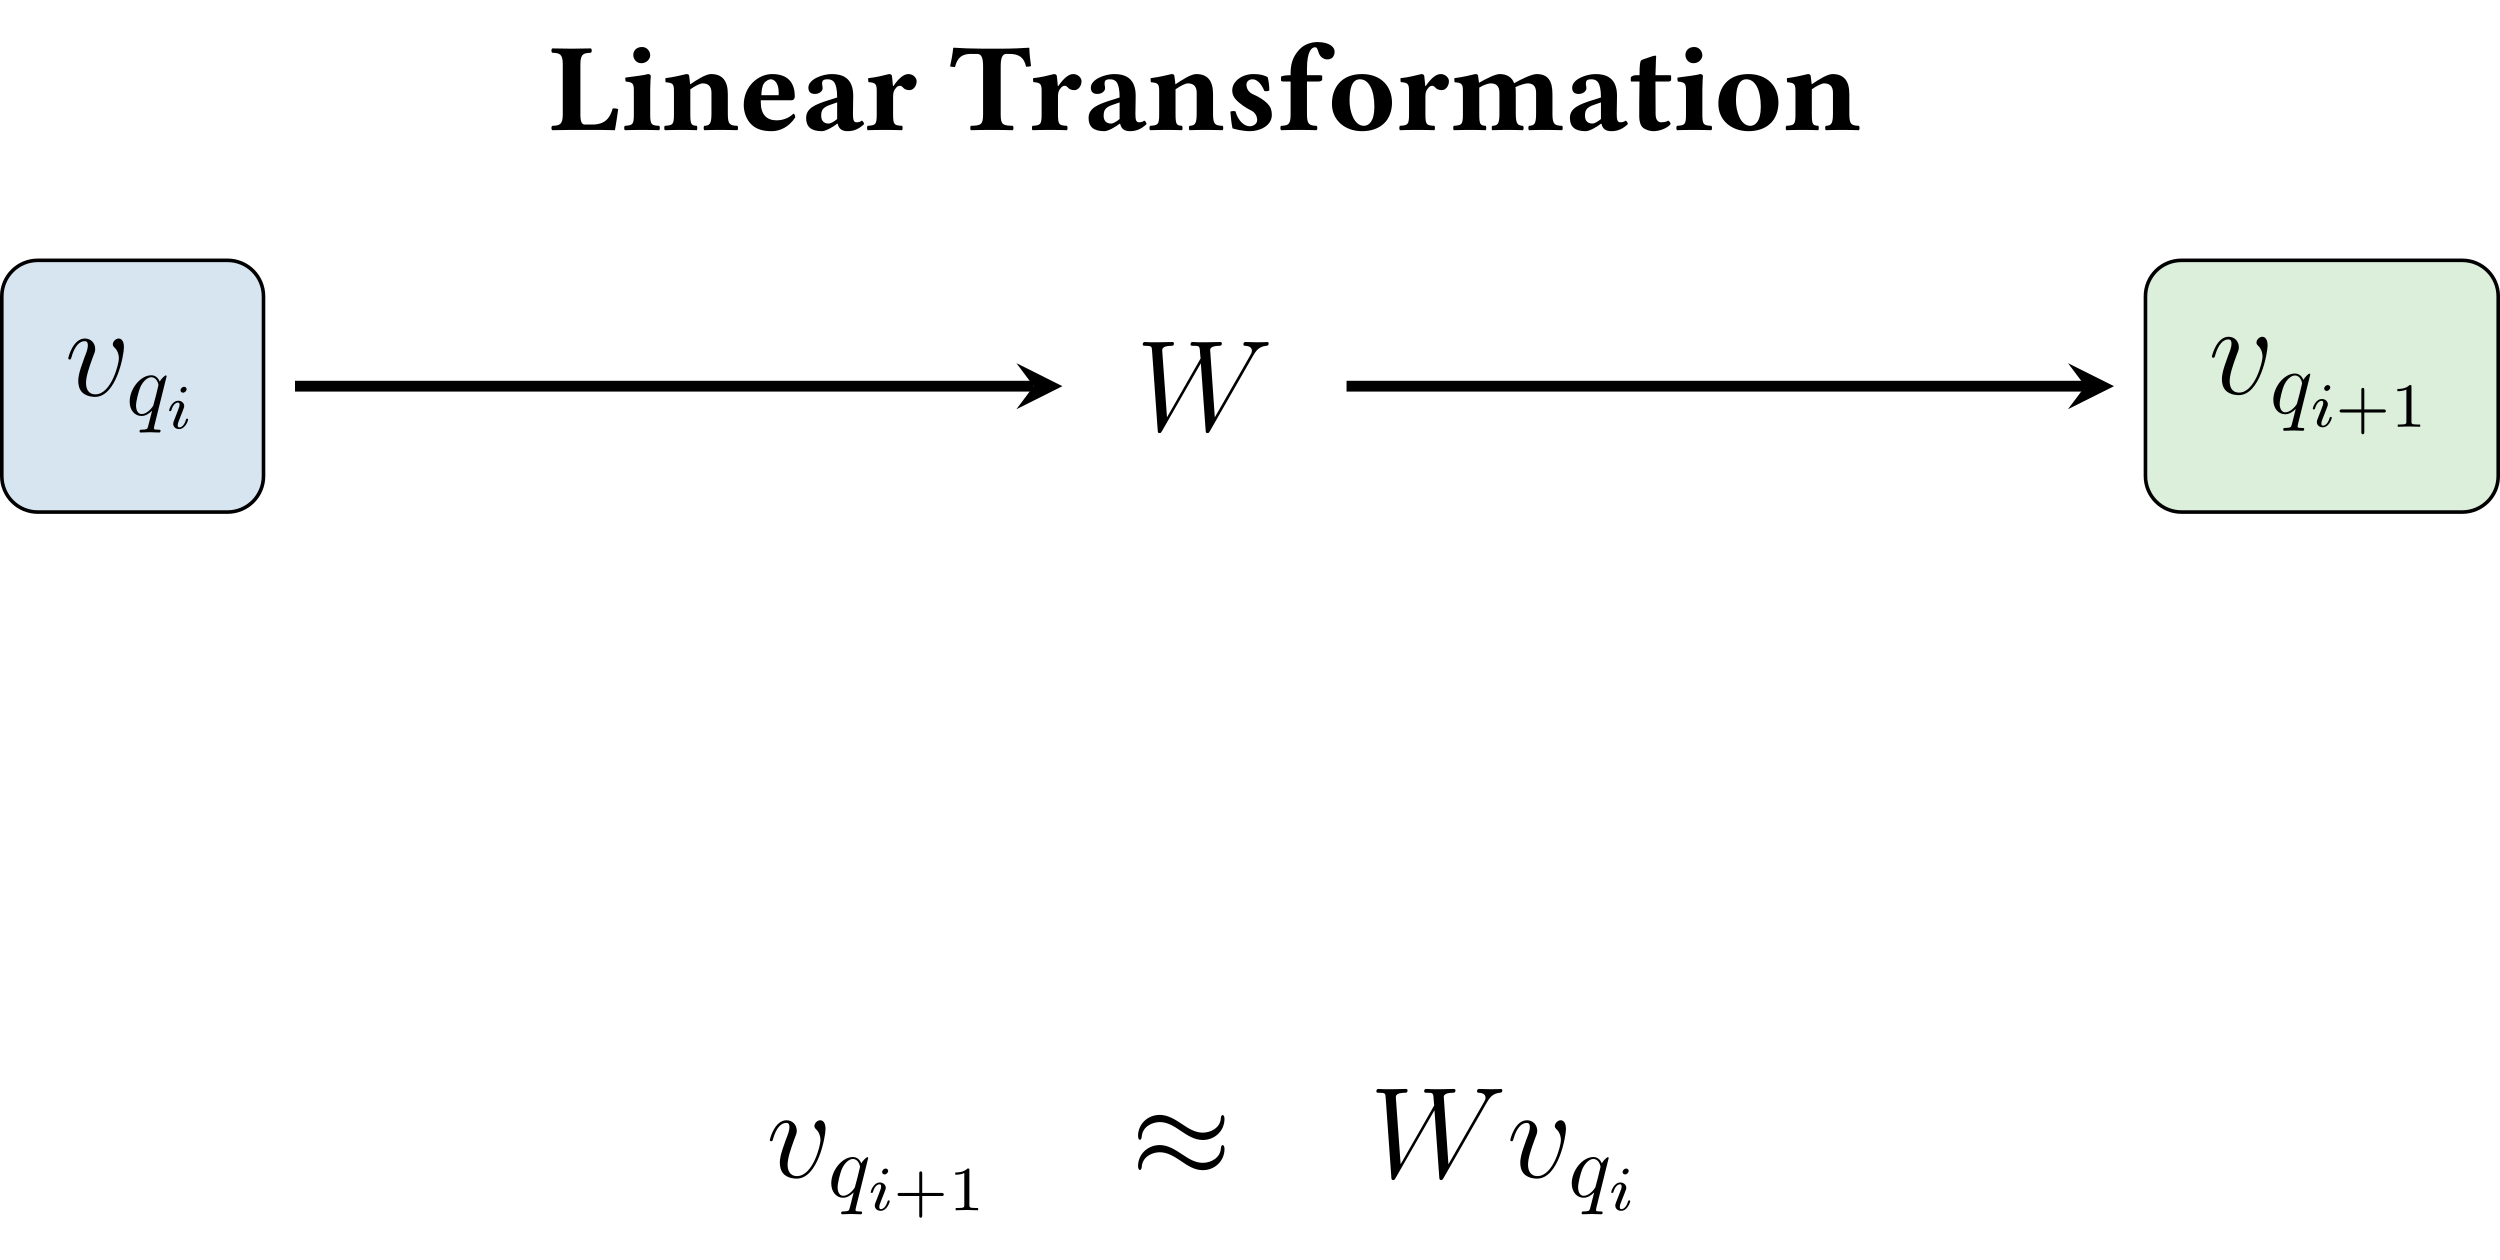
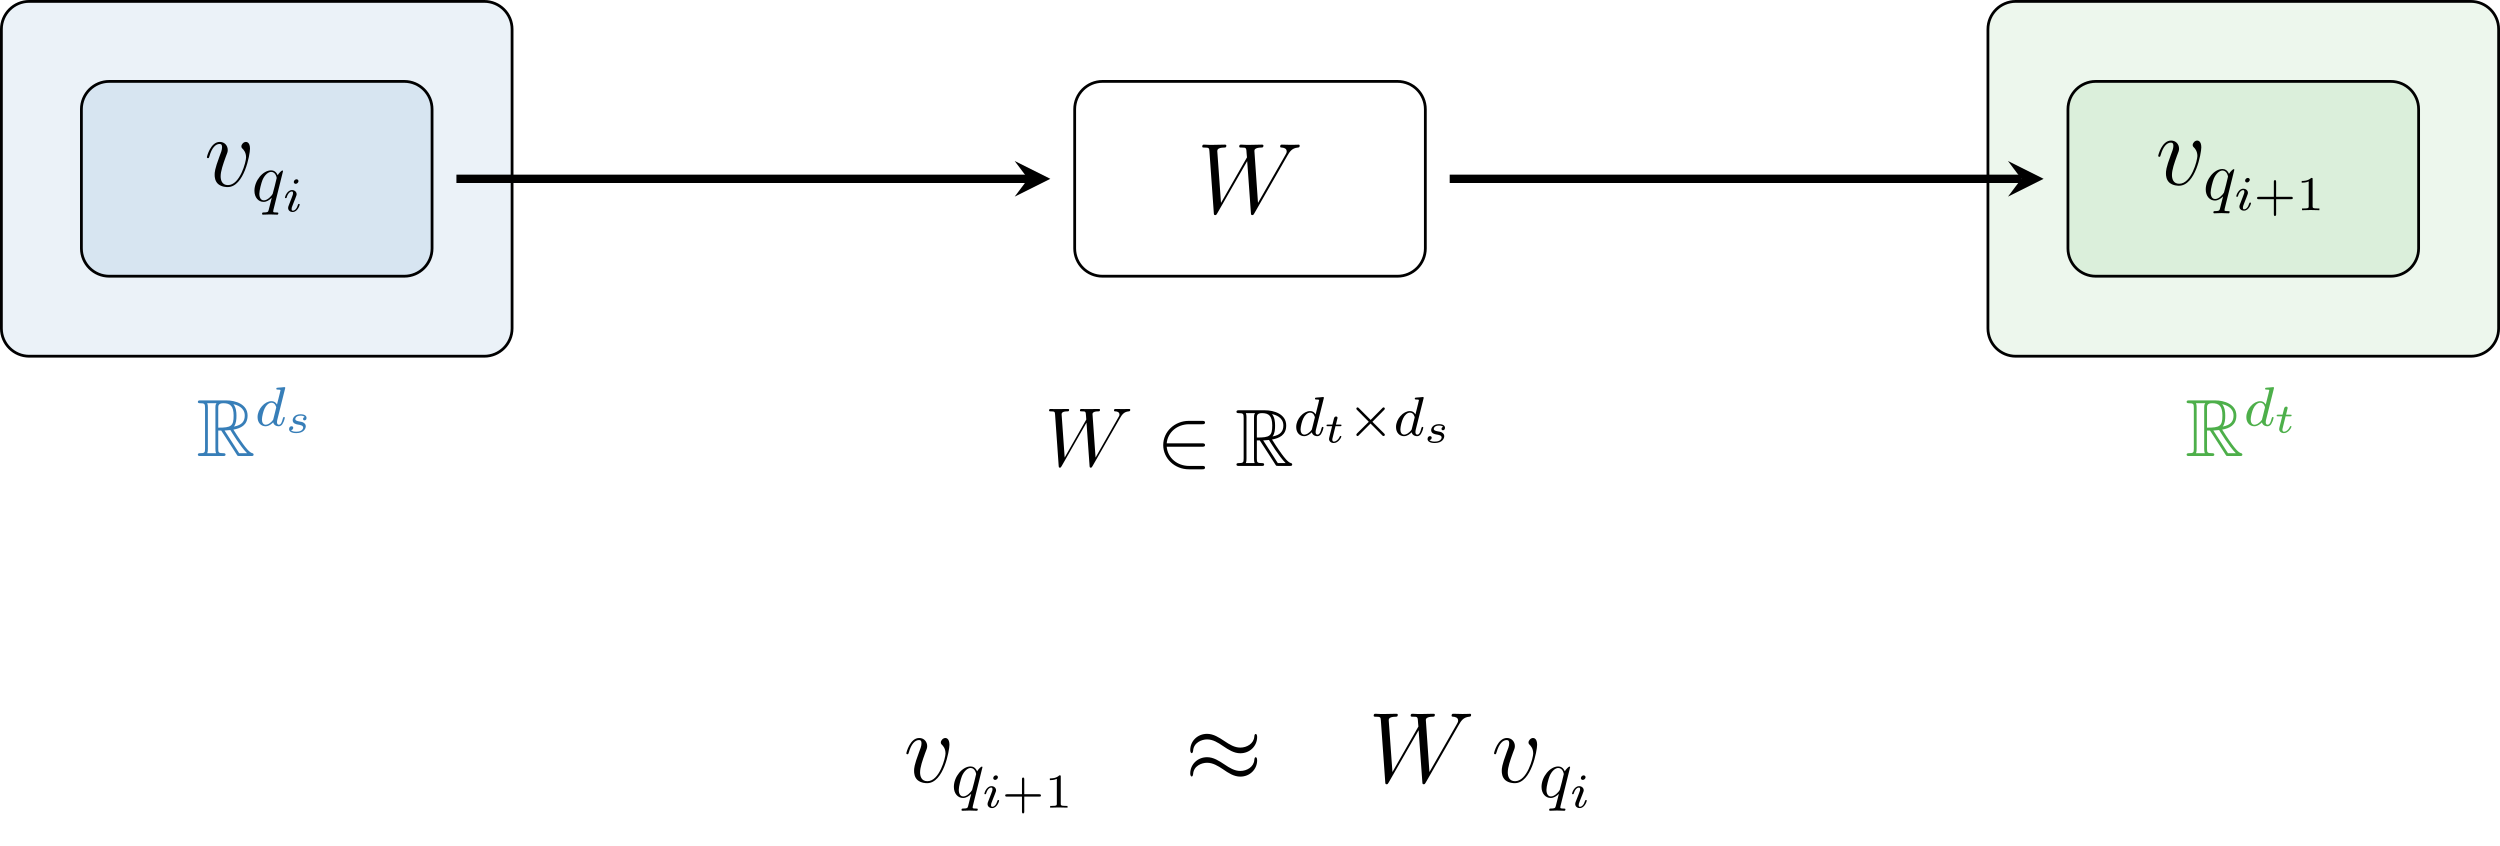
- <svg xmlns="http://www.w3.org/2000/svg" xmlns:xlink="http://www.w3.org/1999/xlink" width="277.025pt" height="139.588pt" viewBox="0 0 277.025 139.588">
+ <svg xmlns="http://www.w3.org/2000/svg" xmlns:xlink="http://www.w3.org/1999/xlink" width="357.974pt" height="121.126pt" viewBox="0 0 357.974 121.126">
  <defs>
    <g>
      <g id="glyph-0-0">
        <path d="M 6.562 -5.359 C 6.562 -6.266 6.094 -6.328 5.984 -6.328 C 5.641 -6.328 5.328 -5.984 5.328 -5.688 C 5.328 -5.516 5.422 -5.422 5.484 -5.359 C 5.625 -5.234 6 -4.844 6 -4.109 C 6 -3.5 5.141 -0.141 3.406 -0.141 C 2.531 -0.141 2.359 -0.875 2.359 -1.406 C 2.359 -2.125 2.703 -3.125 3.078 -4.156 C 3.312 -4.75 3.375 -4.891 3.375 -5.172 C 3.375 -5.781 2.938 -6.328 2.234 -6.328 C 0.922 -6.328 0.391 -4.25 0.391 -4.125 C 0.391 -4.078 0.438 -4 0.547 -4 C 0.672 -4 0.688 -4.062 0.75 -4.266 C 1.094 -5.5 1.656 -6.031 2.188 -6.031 C 2.328 -6.031 2.562 -6.031 2.562 -5.562 C 2.562 -5.188 2.406 -4.781 2.188 -4.234 C 1.5 -2.391 1.5 -1.953 1.5 -1.609 C 1.5 -1.297 1.547 -0.703 2 -0.297 C 2.516 0.141 3.234 0.141 3.359 0.141 C 5.734 0.141 6.562 -4.547 6.562 -5.359 Z M 6.562 -5.359 " />
      </g>
      <g id="glyph-0-1">
        <path d="M 12.953 -8.203 C 13.281 -8.766 13.594 -9.297 14.453 -9.375 C 14.594 -9.391 14.719 -9.406 14.719 -9.641 C 14.719 -9.797 14.594 -9.797 14.547 -9.797 C 14.516 -9.797 14.422 -9.766 13.469 -9.766 C 13.031 -9.766 12.594 -9.797 12.172 -9.797 C 12.094 -9.797 11.922 -9.797 11.922 -9.531 C 11.922 -9.391 12.031 -9.375 12.125 -9.375 C 12.406 -9.359 12.859 -9.281 12.859 -8.828 C 12.859 -8.656 12.812 -8.547 12.672 -8.312 L 8.75 -1.453 L 8.234 -8.922 C 8.234 -9.094 8.391 -9.359 9.188 -9.375 C 9.375 -9.375 9.531 -9.375 9.531 -9.656 C 9.531 -9.797 9.375 -9.797 9.312 -9.797 C 8.812 -9.797 8.281 -9.766 7.766 -9.766 L 7.016 -9.766 C 6.797 -9.766 6.547 -9.797 6.328 -9.797 C 6.234 -9.797 6.062 -9.797 6.062 -9.531 C 6.062 -9.375 6.172 -9.375 6.406 -9.375 C 7.078 -9.375 7.078 -9.359 7.125 -8.484 L 7.172 -7.969 L 3.453 -1.453 L 2.922 -8.844 C 2.922 -9.016 2.922 -9.359 3.906 -9.375 C 4.062 -9.375 4.219 -9.375 4.219 -9.641 C 4.219 -9.797 4.094 -9.797 4 -9.797 C 3.5 -9.797 2.969 -9.766 2.453 -9.766 L 1.703 -9.766 C 1.484 -9.766 1.234 -9.797 1.016 -9.797 C 0.938 -9.797 0.766 -9.797 0.766 -9.531 C 0.766 -9.375 0.875 -9.375 1.078 -9.375 C 1.75 -9.375 1.766 -9.297 1.797 -8.828 L 2.422 -0.031 C 2.438 0.219 2.453 0.297 2.625 0.297 C 2.766 0.297 2.797 0.25 2.922 0.031 L 7.203 -7.438 L 7.734 -0.031 C 7.75 0.219 7.766 0.297 7.938 0.297 C 8.078 0.297 8.125 0.234 8.234 0.031 Z M 12.953 -8.203 " />
      </g>
      <g id="glyph-1-0">
        <path d="M 4.5 -4.297 C 4.5 -4.344 4.469 -4.391 4.406 -4.391 C 4.297 -4.391 3.891 -4 3.734 -3.703 C 3.516 -4.25 3.125 -4.406 2.797 -4.406 C 1.625 -4.406 0.406 -2.938 0.406 -1.484 C 0.406 -0.516 0.984 0.109 1.719 0.109 C 2.141 0.109 2.531 -0.125 2.891 -0.484 C 2.797 -0.141 2.469 1.203 2.438 1.297 C 2.359 1.578 2.281 1.609 1.719 1.625 C 1.594 1.625 1.5 1.625 1.5 1.828 C 1.5 1.828 1.5 1.938 1.625 1.938 C 1.938 1.938 2.297 1.906 2.625 1.906 C 2.953 1.906 3.312 1.938 3.656 1.938 C 3.703 1.938 3.828 1.938 3.828 1.734 C 3.828 1.625 3.734 1.625 3.562 1.625 C 3.094 1.625 3.094 1.562 3.094 1.469 C 3.094 1.391 3.109 1.328 3.125 1.25 Z M 1.75 -0.109 C 1.141 -0.109 1.109 -0.875 1.109 -1.047 C 1.109 -1.531 1.391 -2.609 1.562 -3.031 C 1.875 -3.766 2.391 -4.188 2.797 -4.188 C 3.453 -4.188 3.594 -3.375 3.594 -3.312 C 3.594 -3.25 3.047 -1.062 3.016 -1.031 C 2.859 -0.75 2.297 -0.109 1.75 -0.109 Z M 1.75 -0.109 " />
      </g>
      <g id="glyph-2-0">
        <path d="M 2.266 -4.359 C 2.266 -4.469 2.172 -4.625 1.984 -4.625 C 1.797 -4.625 1.594 -4.438 1.594 -4.234 C 1.594 -4.125 1.672 -3.969 1.875 -3.969 C 2.062 -3.969 2.266 -4.172 2.266 -4.359 Z M 0.844 -0.812 C 0.812 -0.719 0.781 -0.641 0.781 -0.516 C 0.781 -0.188 1.047 0.062 1.438 0.062 C 2.125 0.062 2.438 -0.891 2.438 -1 C 2.438 -1.094 2.344 -1.094 2.328 -1.094 C 2.234 -1.094 2.219 -1.047 2.188 -0.969 C 2.031 -0.406 1.734 -0.125 1.453 -0.125 C 1.312 -0.125 1.281 -0.219 1.281 -0.375 C 1.281 -0.531 1.328 -0.656 1.391 -0.812 C 1.469 -1 1.547 -1.188 1.609 -1.375 C 1.672 -1.547 1.938 -2.172 1.953 -2.266 C 1.984 -2.328 2 -2.406 2 -2.484 C 2 -2.812 1.719 -3.078 1.344 -3.078 C 0.641 -3.078 0.328 -2.125 0.328 -2 C 0.328 -1.922 0.422 -1.922 0.453 -1.922 C 0.547 -1.922 0.547 -1.953 0.578 -2.031 C 0.75 -2.625 1.062 -2.875 1.312 -2.875 C 1.422 -2.875 1.484 -2.828 1.484 -2.641 C 1.484 -2.469 1.453 -2.375 1.281 -1.938 Z M 0.844 -0.812 " />
      </g>
      <g id="glyph-3-0">
        <path d="M 3.219 -1.578 L 5.359 -1.578 C 5.453 -1.578 5.609 -1.578 5.609 -1.734 C 5.609 -1.922 5.453 -1.922 5.359 -1.922 L 3.219 -1.922 L 3.219 -4.062 C 3.219 -4.141 3.219 -4.312 3.062 -4.312 C 2.891 -4.312 2.891 -4.156 2.891 -4.062 L 2.891 -1.922 L 0.75 -1.922 C 0.656 -1.922 0.484 -1.922 0.484 -1.75 C 0.484 -1.578 0.641 -1.578 0.75 -1.578 L 2.891 -1.578 L 2.891 0.562 C 2.891 0.656 2.891 0.828 3.047 0.828 C 3.219 0.828 3.219 0.656 3.219 0.562 Z M 3.219 -1.578 " />
      </g>
      <g id="glyph-3-1">
        <path d="M 2.328 -4.438 C 2.328 -4.625 2.328 -4.625 2.125 -4.625 C 1.672 -4.188 1.047 -4.188 0.766 -4.188 L 0.766 -3.938 C 0.922 -3.938 1.391 -3.938 1.766 -4.125 L 1.766 -0.578 C 1.766 -0.344 1.766 -0.25 1.078 -0.25 L 0.812 -0.25 L 0.812 0 C 0.938 0 1.797 -0.031 2.047 -0.031 C 2.266 -0.031 3.141 0 3.297 0 L 3.297 -0.25 L 3.031 -0.25 C 2.328 -0.25 2.328 -0.344 2.328 -0.578 Z M 2.328 -4.438 " />
      </g>
      <g id="glyph-4-0">
-         <path d="M 4.875 -0.594 L 4.031 -0.594 C 3.734 -0.594 3.547 -0.844 3.547 -1.688 L 3.547 -7.297 C 3.547 -8.453 3.938 -8.516 4.703 -8.547 C 4.844 -8.641 4.844 -8.938 4.703 -9.031 C 3.562 -9.016 3.141 -9 2.578 -9 C 2.016 -9 0.438 -9.031 0.438 -9.031 C 0.297 -8.938 0.297 -8.641 0.438 -8.547 C 1.203 -8.516 1.594 -8.453 1.594 -7.297 L 1.594 -1.703 C 1.594 -0.547 1.203 -0.484 0.438 -0.453 C 0.297 -0.359 0.297 -0.062 0.438 0.031 C 0.438 0.031 2.031 0 2.578 0 L 5.688 0 C 6.094 0 7.375 0.031 7.375 0.031 C 7.5 -0.672 7.641 -1.578 7.734 -2.297 C 7.594 -2.375 7.297 -2.406 7.125 -2.375 C 6.844 -1.375 6.328 -0.594 4.875 -0.594 Z M 4.875 -0.594 " />
-       </g>
-       <g id="glyph-4-1">
-         <path d="M 3.234 -1.703 L 3.234 -4.484 C 3.234 -5.172 3.297 -5.953 3.297 -5.953 C 3.297 -6.109 3.172 -6.188 2.969 -6.188 C 2.578 -6.047 1.453 -5.938 0.484 -5.797 C 0.453 -5.719 0.484 -5.438 0.516 -5.359 C 1.281 -5.281 1.422 -5.172 1.422 -4.375 L 1.422 -1.703 C 1.422 -0.547 1.266 -0.516 0.422 -0.453 C 0.328 -0.359 0.328 -0.062 0.422 0.031 C 1 0.016 1.594 0 2.328 0 C 3.062 0 3.641 0.016 4.234 0.031 C 4.328 -0.062 4.328 -0.359 4.234 -0.453 C 3.391 -0.5 3.234 -0.547 3.234 -1.703 Z M 1.359 -8.312 C 1.359 -7.859 1.688 -7.391 2.25 -7.391 C 2.875 -7.391 3.234 -7.891 3.234 -8.266 C 3.234 -8.672 2.922 -9.188 2.328 -9.188 C 1.672 -9.188 1.359 -8.734 1.359 -8.312 Z M 1.359 -8.312 " />
-       </g>
-       <g id="glyph-4-2">
-         <path d="M 3.188 -1.703 L 3.188 -4.5 C 3.734 -4.891 4.297 -5.156 4.547 -5.156 C 5.109 -5.156 5.531 -4.906 5.531 -4.109 L 5.531 -1.781 C 5.531 -0.609 5.297 -0.484 4.734 -0.453 C 4.641 -0.359 4.641 -0.062 4.734 0.031 C 5.312 0.016 5.766 0 6.438 0 C 7.203 0 7.812 0.016 8.406 0.031 C 8.5 -0.062 8.5 -0.359 8.406 -0.453 C 7.562 -0.484 7.344 -0.609 7.344 -1.781 L 7.344 -3.969 C 7.344 -5.5 6.688 -6.188 5.484 -6.188 C 4.922 -6.188 3.938 -5.578 3.172 -5.047 C 3.125 -5.547 3.062 -5.953 3.062 -5.953 C 3.062 -6.125 2.938 -6.188 2.75 -6.188 C 2.234 -6.062 1.391 -5.859 0.438 -5.734 C 0.406 -5.656 0.438 -5.375 0.453 -5.281 C 1.234 -5.219 1.375 -5.109 1.375 -4.312 L 1.375 -1.703 C 1.375 -0.547 1.219 -0.516 0.359 -0.453 C 0.281 -0.359 0.281 -0.062 0.359 0.031 C 0.953 0.016 1.531 0 2.281 0 C 2.922 0 3.312 0.016 3.906 0.031 C 3.984 -0.062 3.984 -0.359 3.906 -0.453 C 3.328 -0.5 3.188 -0.547 3.188 -1.703 Z M 3.188 -1.703 " />
-       </g>
-       <g id="glyph-4-3">
-         <path d="M 2.469 -3.844 C 2.484 -4.328 2.547 -4.859 2.75 -5.141 C 2.969 -5.469 3.344 -5.609 3.5 -5.609 C 3.875 -5.609 4.391 -5.25 4.391 -4.125 C 4.391 -4.047 4.391 -3.859 4.375 -3.844 Z M 6.016 -1.797 C 5.438 -1.219 4.688 -1.062 4.156 -1.062 C 3.062 -1.062 2.406 -1.688 2.406 -3.062 C 2.406 -3.156 2.406 -3.203 2.406 -3.281 L 5.766 -3.281 C 6.094 -3.281 6.172 -3.516 6.172 -3.719 C 6.172 -4.891 5.703 -6.188 3.656 -6.188 C 2.188 -6.188 0.516 -4.891 0.516 -2.766 C 0.516 -1.953 0.812 -1.109 1.406 -0.562 C 1.938 -0.078 2.625 0.141 3.609 0.141 C 4.578 0.141 5.531 -0.344 6.219 -1.375 C 6.219 -1.547 6.156 -1.797 6.016 -1.797 Z M 6.016 -1.797 " />
-       </g>
-       <g id="glyph-4-4">
-         <path d="M 4.109 -0.688 C 4.219 -0.109 4.594 0.141 5.203 0.141 C 5.969 0.141 6.516 -0.156 7.031 -0.641 C 7 -0.812 6.953 -0.922 6.781 -1.031 C 6.594 -0.891 6.453 -0.844 6.188 -0.844 C 5.891 -0.844 5.797 -1.094 5.797 -1.766 L 5.828 -3.781 C 5.828 -5.797 4.594 -6.188 3.453 -6.188 C 2.422 -6.188 0.859 -5.609 0.859 -4.688 C 0.859 -4.297 1.031 -3.984 1.578 -3.984 C 2.078 -3.984 2.438 -4.297 2.438 -4.625 C 2.438 -4.812 2.344 -5.047 2.391 -5.281 C 2.406 -5.438 2.516 -5.609 2.969 -5.609 C 3.562 -5.609 4.047 -5.359 4.047 -3.594 L 3.109 -3.297 C 1.641 -2.828 0.609 -2.422 0.609 -1.328 C 0.609 -0.359 1.141 0.141 2.359 0.141 C 2.766 0.141 3.578 -0.312 4.031 -0.672 Z M 4.047 -3.047 L 4.047 -1.203 C 3.703 -0.922 3.344 -0.703 3.094 -0.703 C 2.5 -0.703 2.281 -1.109 2.281 -1.531 C 2.281 -2.047 2.328 -2.484 3.328 -2.797 Z M 4.047 -3.047 " />
-       </g>
-       <g id="glyph-4-5">
-         <path d="M 3.188 -3.734 C 3.188 -4.234 3.328 -4.453 3.516 -4.656 C 3.625 -4.797 3.75 -4.891 3.969 -4.891 C 4.094 -4.891 4.234 -4.766 4.359 -4.625 C 4.453 -4.516 4.688 -4.406 5.016 -4.406 C 5.406 -4.406 5.797 -4.828 5.797 -5.406 C 5.797 -5.781 5.391 -6.188 4.891 -6.188 C 4.391 -6.188 3.859 -5.781 3.219 -4.859 L 3.172 -4.859 C 3.141 -5.281 3.062 -5.953 3.062 -5.953 C 3.062 -6.078 2.938 -6.188 2.75 -6.188 C 2.094 -6.031 1.359 -5.828 0.438 -5.734 C 0.406 -5.656 0.438 -5.391 0.453 -5.297 C 1.234 -5.234 1.375 -5.109 1.375 -4.312 L 1.375 -1.703 C 1.375 -0.547 1.219 -0.516 0.359 -0.453 C 0.281 -0.359 0.281 -0.062 0.359 0.031 C 0.953 0.016 1.531 0 2.281 0 C 3.016 0 3.594 0.016 4.188 0.031 C 4.266 -0.062 4.266 -0.359 4.188 -0.453 C 3.328 -0.5 3.188 -0.547 3.188 -1.703 Z M 3.188 -3.734 " />
-       </g>
-       <g id="glyph-4-6">
-         <path d="M 5.656 -1.719 L 5.656 -7.016 C 5.656 -7.906 5.797 -8.422 6.297 -8.422 L 6.594 -8.422 C 7.641 -8.422 8.234 -8.078 8.469 -7 C 8.625 -7 8.891 -7.016 9.016 -7.078 C 8.922 -7.719 8.844 -8.438 8.828 -9.062 C 8.828 -9.078 8.797 -9.109 8.797 -9.109 C 8.312 -9.062 6.766 -9 5.672 -9 L 3.703 -9 C 2.625 -9 0.984 -9.062 0.453 -9.109 C 0.422 -9.109 0.391 -9.078 0.391 -9.062 C 0.328 -8.438 0.203 -7.703 0.047 -7.031 C 0.188 -6.984 0.422 -6.969 0.594 -6.969 C 0.859 -8.078 1.438 -8.422 2.359 -8.422 L 3.047 -8.422 C 3.562 -8.422 3.703 -7.906 3.703 -7.062 L 3.703 -1.719 C 3.703 -0.562 3.453 -0.484 2.344 -0.453 C 2.266 -0.359 2.266 -0.062 2.344 0.031 C 3.031 0.016 3.75 0 4.641 0 C 5.562 0 6.312 0.016 7 0.031 C 7.094 -0.062 7.094 -0.359 7 -0.453 C 5.891 -0.484 5.656 -0.562 5.656 -1.719 Z M 5.656 -1.719 " />
-       </g>
-       <g id="glyph-4-7">
-         <path d="M 0.672 -2.031 C 0.719 -1.359 0.797 -0.703 0.906 -0.172 C 1.172 -0.078 2.062 0.141 2.844 0.141 C 3.922 0.141 5.266 -0.453 5.266 -1.656 C 5.266 -2.141 5.156 -2.516 4.828 -2.859 C 4.422 -3.312 3.844 -3.656 3.203 -3.938 C 2.656 -4.172 2.453 -4.625 2.453 -5.016 C 2.453 -5.344 2.719 -5.609 3.125 -5.609 C 3.609 -5.609 4.094 -5.156 4.438 -4.312 C 4.688 -4.266 4.844 -4.281 4.984 -4.375 C 4.984 -4.891 4.922 -5.406 4.797 -5.859 C 4.359 -6.062 4 -6.188 3.234 -6.188 C 2.5 -6.188 1.797 -5.922 1.359 -5.469 C 1.031 -5.156 0.875 -4.766 0.875 -4.375 C 0.875 -3.969 1.031 -3.625 1.312 -3.328 C 1.75 -2.859 2.5 -2.375 2.938 -2.172 C 3.484 -1.922 3.641 -1.422 3.641 -1.094 C 3.641 -0.641 3.188 -0.406 2.812 -0.406 C 2.188 -0.406 1.516 -1.031 1.234 -2.062 C 1 -2.109 0.891 -2.094 0.672 -2.031 Z M 0.672 -2.031 " />
-       </g>
-       <g id="glyph-4-8">
-         <path d="M 3.203 -1.781 L 3.203 -5.359 L 4.406 -5.359 C 4.656 -5.359 4.891 -5.422 4.891 -5.594 L 4.891 -5.922 C 4.891 -6 4.891 -6.062 4.625 -6.062 L 3.203 -6.062 L 3.203 -6.766 C 3.203 -8.844 3.781 -9.156 4.094 -9.156 C 4.328 -9.156 4.375 -8.938 4.484 -8.609 C 4.609 -8.156 4.969 -7.812 5.469 -7.812 C 5.938 -7.812 6.266 -8.109 6.266 -8.703 C 6.266 -9.078 5.828 -9.734 4.359 -9.734 C 3.703 -9.734 2.922 -9.5 2.391 -8.938 C 1.875 -8.375 1.391 -7.672 1.391 -6.328 L 1.391 -6.062 L 1.375 -6.062 C 0.891 -6.062 0.328 -5.984 0.328 -5.875 L 0.328 -5.5 C 0.328 -5.406 0.375 -5.359 0.703 -5.359 L 1.391 -5.359 L 1.391 -1.766 C 1.391 -0.609 1.172 -0.484 0.328 -0.453 C 0.234 -0.359 0.234 -0.062 0.328 0.031 C 0.906 0.016 1.531 0 2.297 0 C 3.062 0 3.688 0.016 4.281 0.031 C 4.375 -0.062 4.375 -0.359 4.281 -0.453 C 3.438 -0.484 3.203 -0.609 3.203 -1.781 Z M 3.203 -1.781 " />
-       </g>
-       <g id="glyph-4-9">
-         <path d="M 3.625 -5.609 C 4.578 -5.609 5.219 -4.484 5.219 -2.562 C 5.219 -0.891 4.562 -0.453 4.062 -0.453 C 2.922 -0.453 2.469 -2.156 2.469 -3.188 C 2.469 -4.484 2.688 -5.609 3.625 -5.609 Z M 0.516 -2.891 C 0.516 -1.062 1.969 0.141 3.844 0.141 C 4.828 0.141 5.656 -0.141 6.219 -0.656 C 6.938 -1.281 7.172 -2.234 7.172 -3.016 C 7.172 -4.844 5.938 -6.188 3.844 -6.188 C 2.688 -6.188 1.828 -5.797 1.281 -5.156 C 0.75 -4.547 0.516 -3.719 0.516 -2.891 Z M 0.516 -2.891 " />
-       </g>
-       <g id="glyph-4-10">
-         <path d="M 3.188 -1.703 L 3.188 -4.484 C 3.188 -4.547 3.188 -4.625 3.188 -4.688 C 3.719 -5.016 4.219 -5.156 4.453 -5.156 C 5.016 -5.156 5.422 -4.906 5.422 -4.109 L 5.422 -1.781 C 5.422 -0.609 5.203 -0.484 4.625 -0.453 C 4.547 -0.359 4.547 -0.062 4.625 0.031 C 5.219 0.016 5.672 0 6.328 0 C 7 0 7.438 0.016 8.031 0.031 C 8.125 -0.062 8.125 -0.359 8.031 -0.453 C 7.484 -0.484 7.234 -0.609 7.234 -1.781 L 7.234 -3.969 C 7.234 -4.312 7.234 -4.594 7.188 -4.734 C 7.719 -5 8.312 -5.156 8.547 -5.156 C 9.094 -5.156 9.484 -4.906 9.484 -4.109 L 9.484 -1.781 C 9.484 -0.609 9.266 -0.484 8.688 -0.453 C 8.609 -0.359 8.609 -0.062 8.688 0.031 C 9.281 0.016 9.719 0 10.391 0 C 11.156 0 11.781 0.016 12.375 0.031 C 12.453 -0.062 12.453 -0.359 12.375 -0.453 C 11.531 -0.484 11.297 -0.609 11.297 -1.781 L 11.297 -3.969 C 11.297 -5.5 10.75 -6.188 9.547 -6.188 C 9.031 -6.188 7.859 -5.641 7.047 -5.172 C 6.844 -5.797 6.281 -6.188 5.453 -6.188 C 4.953 -6.188 3.953 -5.672 3.156 -5.219 C 3.109 -5.641 3.062 -5.953 3.062 -5.953 C 3.062 -6.125 2.938 -6.188 2.75 -6.188 C 2.234 -6.062 1.391 -5.859 0.438 -5.734 C 0.406 -5.656 0.438 -5.375 0.453 -5.281 C 1.234 -5.219 1.375 -5.109 1.375 -4.312 L 1.375 -1.703 C 1.375 -0.547 1.219 -0.516 0.359 -0.453 C 0.281 -0.359 0.281 -0.062 0.359 0.031 C 0.953 0.016 1.531 0 2.281 0 C 2.922 0 3.312 0.016 3.906 0.031 C 3.984 -0.062 3.984 -0.359 3.906 -0.453 C 3.328 -0.5 3.188 -0.547 3.188 -1.703 Z M 3.188 -1.703 " />
-       </g>
-       <g id="glyph-4-11">
-         <path d="M 0.875 -6.062 C 0.688 -6.062 0.469 -6 0.297 -5.844 L 0.297 -5.438 C 0.297 -5.375 0.312 -5.359 0.359 -5.359 L 1.266 -5.359 C 1.234 -3.953 1.234 -2.156 1.234 -1.469 C 1.234 -0.984 1.359 -0.5 1.641 -0.25 C 1.969 0.016 2.469 0.141 2.797 0.141 C 3.578 0.141 4.422 -0.25 4.703 -0.641 C 4.703 -0.812 4.625 -0.891 4.453 -1.031 C 4.266 -0.891 3.922 -0.844 3.656 -0.844 C 3.344 -0.844 3.047 -1.078 3.047 -1.766 C 3.047 -2.469 3.031 -3.969 3.031 -5.359 L 4.438 -5.359 C 4.578 -5.359 4.766 -5.406 4.766 -5.547 L 4.766 -5.969 C 4.766 -6.031 4.734 -6.062 4.656 -6.062 L 3.031 -6.062 L 3.047 -6.531 C 3.062 -7.469 3.109 -8.109 3.109 -8.109 C 3.109 -8.188 3.062 -8.234 3 -8.234 C 2.906 -8.234 2.391 -8.078 2.156 -7.984 C 1.922 -7.891 1.516 -7.797 1.422 -7.672 C 1.328 -7.547 1.266 -7.172 1.266 -6.062 Z M 0.875 -6.062 " />
+         <path d="M 10.797 -6.844 C 11.062 -7.297 11.328 -7.75 12.047 -7.812 C 12.156 -7.828 12.266 -7.844 12.266 -8.031 C 12.266 -8.156 12.156 -8.156 12.125 -8.156 C 12.094 -8.156 12.016 -8.141 11.219 -8.141 C 10.859 -8.141 10.5 -8.156 10.141 -8.156 C 10.078 -8.156 9.938 -8.156 9.938 -7.938 C 9.938 -7.828 10.031 -7.812 10.094 -7.812 C 10.344 -7.812 10.719 -7.734 10.719 -7.359 C 10.719 -7.203 10.672 -7.125 10.547 -6.922 L 7.297 -1.203 L 6.859 -7.438 C 6.859 -7.578 7 -7.812 7.656 -7.812 C 7.812 -7.812 7.938 -7.812 7.938 -8.047 C 7.938 -8.156 7.812 -8.156 7.75 -8.156 C 7.344 -8.156 6.891 -8.141 6.469 -8.141 L 5.844 -8.141 C 5.672 -8.141 5.453 -8.156 5.266 -8.156 C 5.203 -8.156 5.062 -8.156 5.062 -7.938 C 5.062 -7.812 5.141 -7.812 5.344 -7.812 C 5.891 -7.812 5.891 -7.812 5.938 -7.078 L 5.969 -6.641 L 2.875 -1.203 L 2.438 -7.375 C 2.438 -7.5 2.438 -7.812 3.25 -7.812 C 3.375 -7.812 3.516 -7.812 3.516 -8.031 C 3.516 -8.156 3.406 -8.156 3.328 -8.156 C 2.922 -8.156 2.469 -8.141 2.047 -8.141 L 1.422 -8.141 C 1.25 -8.141 1.031 -8.156 0.844 -8.156 C 0.781 -8.156 0.641 -8.156 0.641 -7.938 C 0.641 -7.812 0.734 -7.812 0.891 -7.812 C 1.453 -7.812 1.469 -7.75 1.5 -7.359 L 2.016 -0.031 C 2.031 0.172 2.047 0.25 2.188 0.25 C 2.312 0.25 2.328 0.203 2.438 0.031 L 6 -6.203 L 6.438 -0.031 C 6.453 0.172 6.469 0.25 6.609 0.25 C 6.734 0.25 6.766 0.188 6.859 0.031 Z M 10.797 -6.844 " />
      </g>
      <g id="glyph-5-0">
+         <path d="M 6.547 -2.75 C 6.75 -2.75 6.969 -2.75 6.969 -2.984 C 6.969 -3.234 6.75 -3.234 6.547 -3.234 L 1.484 -3.234 C 1.625 -4.828 3 -5.969 4.688 -5.969 L 6.547 -5.969 C 6.75 -5.969 6.969 -5.969 6.969 -6.219 C 6.969 -6.453 6.75 -6.453 6.547 -6.453 L 4.656 -6.453 C 2.625 -6.453 0.984 -4.906 0.984 -2.984 C 0.984 -1.078 2.625 0.484 4.656 0.484 L 6.547 0.484 C 6.75 0.484 6.969 0.484 6.969 0.234 C 6.969 0 6.75 0 6.547 0 L 4.688 0 C 3 0 1.625 -1.141 1.484 -2.75 Z M 6.547 -2.75 " />
+       </g>
+       <g id="glyph-6-0">
+         <path d="M 3.109 -3.656 L 3.531 -3.656 L 5.281 -0.953 C 5.391 -0.766 5.672 -0.312 5.797 -0.141 C 5.875 0 5.922 0 6.188 0 L 7.781 0 C 8 0 8.172 0 8.172 -0.203 C 8.172 -0.297 8.109 -0.391 8 -0.406 C 7.562 -0.5 7 -1.266 6.719 -1.641 C 6.641 -1.75 6.062 -2.516 5.281 -3.781 C 6.312 -3.969 7.312 -4.406 7.312 -5.797 C 7.312 -7.406 5.609 -7.969 4.234 -7.969 L 0.578 -7.969 C 0.375 -7.969 0.188 -7.969 0.188 -7.75 C 0.188 -7.562 0.406 -7.562 0.5 -7.562 C 1.156 -7.562 1.219 -7.469 1.219 -6.891 L 1.219 -1.062 C 1.219 -0.484 1.156 -0.406 0.5 -0.406 C 0.406 -0.406 0.188 -0.406 0.188 -0.203 C 0.188 0 0.375 0 0.578 0 L 3.766 0 C 3.969 0 4.156 0 4.156 -0.203 C 4.156 -0.406 3.953 -0.406 3.828 -0.406 C 3.156 -0.406 3.109 -0.5 3.109 -1.062 Z M 5.359 -4.219 C 5.688 -4.656 5.719 -5.266 5.719 -5.781 C 5.719 -6.328 5.656 -6.953 5.281 -7.422 C 5.75 -7.328 6.906 -6.969 6.906 -5.797 C 6.906 -5.031 6.562 -4.438 5.359 -4.219 Z M 3.109 -6.922 C 3.109 -7.172 3.109 -7.562 3.844 -7.562 C 4.828 -7.562 5.312 -7.156 5.312 -5.781 C 5.312 -4.281 4.953 -4.062 3.109 -4.062 Z M 1.531 -0.406 C 1.625 -0.609 1.625 -0.938 1.625 -1.047 L 1.625 -6.922 C 1.625 -7.031 1.625 -7.344 1.531 -7.562 L 2.859 -7.562 C 2.703 -7.375 2.703 -7.141 2.703 -6.969 L 2.703 -1.047 C 2.703 -0.938 2.703 -0.609 2.797 -0.406 Z M 4.016 -3.656 C 4.094 -3.656 4.141 -3.672 4.234 -3.672 C 4.406 -3.672 4.656 -3.703 4.844 -3.719 C 5.016 -3.438 6.266 -1.375 7.234 -0.406 L 6.109 -0.406 Z M 4.016 -3.656 " />
+       </g>
+       <g id="glyph-7-0">
+         <path d="M 4.281 -5.297 C 4.297 -5.312 4.312 -5.406 4.312 -5.422 C 4.312 -5.453 4.281 -5.531 4.188 -5.531 C 4.156 -5.531 3.906 -5.5 3.734 -5.484 L 3.281 -5.453 C 3.109 -5.438 3.031 -5.438 3.031 -5.297 C 3.031 -5.172 3.141 -5.172 3.234 -5.172 C 3.625 -5.172 3.625 -5.125 3.625 -5.062 C 3.625 -5.016 3.547 -4.75 3.516 -4.594 L 3.125 -3.031 C 3.047 -3.172 2.828 -3.516 2.328 -3.516 C 1.391 -3.516 0.344 -2.406 0.344 -1.234 C 0.344 -0.391 0.875 0.078 1.484 0.078 C 2 0.078 2.438 -0.328 2.578 -0.484 C 2.719 0.062 3.266 0.078 3.359 0.078 C 3.734 0.078 3.906 -0.219 3.969 -0.359 C 4.141 -0.641 4.25 -1.109 4.25 -1.141 C 4.25 -1.188 4.219 -1.25 4.125 -1.25 C 4.031 -1.25 4.016 -1.188 3.953 -1 C 3.844 -0.562 3.703 -0.141 3.391 -0.141 C 3.203 -0.141 3.125 -0.297 3.125 -0.516 C 3.125 -0.672 3.156 -0.75 3.172 -0.859 Z M 2.578 -0.859 C 2.188 -0.312 1.766 -0.141 1.516 -0.141 C 1.141 -0.141 0.969 -0.484 0.969 -0.891 C 0.969 -1.266 1.172 -2.125 1.359 -2.469 C 1.578 -2.953 1.969 -3.297 2.344 -3.297 C 2.859 -3.297 3.016 -2.703 3.016 -2.609 C 3.016 -2.578 2.812 -1.797 2.766 -1.594 C 2.656 -1.219 2.656 -1.203 2.578 -0.859 Z M 2.578 -0.859 " />
+       </g>
+       <g id="glyph-8-0">
+         <path d="M 1.609 -2.344 L 2.266 -2.344 C 2.375 -2.344 2.469 -2.344 2.469 -2.484 C 2.469 -2.578 2.391 -2.578 2.281 -2.578 L 1.672 -2.578 L 1.875 -3.406 C 1.906 -3.5 1.906 -3.531 1.906 -3.531 C 1.906 -3.688 1.797 -3.734 1.688 -3.734 C 1.625 -3.734 1.469 -3.703 1.406 -3.5 L 1.172 -2.578 L 0.531 -2.578 C 0.406 -2.578 0.406 -2.578 0.375 -2.562 C 0.344 -2.531 0.328 -2.453 0.328 -2.422 C 0.344 -2.344 0.391 -2.344 0.516 -2.344 L 1.125 -2.344 L 0.766 -0.922 C 0.734 -0.797 0.688 -0.594 0.688 -0.516 C 0.688 -0.172 1 0.062 1.359 0.062 C 2.047 0.062 2.453 -0.766 2.453 -0.859 C 2.453 -0.875 2.438 -0.953 2.344 -0.953 C 2.266 -0.953 2.25 -0.922 2.219 -0.844 C 2.016 -0.391 1.672 -0.141 1.375 -0.141 C 1.156 -0.141 1.156 -0.359 1.156 -0.438 C 1.156 -0.516 1.156 -0.531 1.188 -0.641 Z M 1.609 -2.344 " />
+       </g>
+       <g id="glyph-8-1">
+         <path d="M 2.734 -2.25 C 2.562 -2.203 2.5 -2.062 2.5 -1.969 C 2.5 -1.875 2.562 -1.766 2.703 -1.766 C 2.828 -1.766 3 -1.859 3 -2.109 C 3 -2.516 2.547 -2.641 2.156 -2.641 C 1.234 -2.641 1.016 -2.031 1.016 -1.781 C 1.016 -1.297 1.562 -1.203 1.719 -1.172 C 2.172 -1.094 2.516 -1.031 2.516 -0.734 C 2.516 -0.609 2.422 -0.391 2.203 -0.281 C 1.969 -0.156 1.719 -0.141 1.531 -0.141 C 1.328 -0.141 0.953 -0.156 0.781 -0.359 C 1 -0.391 1.094 -0.562 1.094 -0.703 C 1.094 -0.828 1.016 -0.922 0.844 -0.922 C 0.688 -0.922 0.5 -0.797 0.5 -0.516 C 0.5 -0.188 0.828 0.062 1.531 0.062 C 2.656 0.062 2.891 -0.641 2.891 -0.906 C 2.891 -1.109 2.812 -1.25 2.672 -1.359 C 2.484 -1.531 2.25 -1.562 1.969 -1.609 C 1.672 -1.672 1.391 -1.719 1.391 -1.953 C 1.391 -1.953 1.391 -2.438 2.141 -2.438 C 2.297 -2.438 2.594 -2.422 2.734 -2.25 Z M 2.734 -2.25 " />
+       </g>
+       <g id="glyph-9-0">
+         <path d="M 5.219 -3.672 C 5.312 -3.766 5.328 -3.797 5.328 -3.859 C 5.328 -3.953 5.25 -4.047 5.141 -4.047 C 5.078 -4.047 5.047 -4.016 4.953 -3.922 L 3.297 -2.25 L 1.625 -3.922 C 1.516 -4.031 1.484 -4.047 1.422 -4.047 C 1.328 -4.047 1.25 -3.953 1.25 -3.859 C 1.25 -3.781 1.281 -3.75 1.359 -3.672 L 3.031 -1.984 L 1.359 -0.328 C 1.266 -0.219 1.25 -0.188 1.25 -0.125 C 1.25 -0.031 1.328 0.062 1.422 0.062 C 1.5 0.062 1.516 0.031 1.609 -0.062 L 3.281 -1.734 L 5.016 0.016 C 5.062 0.031 5.109 0.062 5.141 0.062 C 5.25 0.062 5.328 -0.031 5.328 -0.125 C 5.328 -0.188 5.297 -0.219 5.297 -0.234 C 5.266 -0.281 3.984 -1.547 3.547 -1.984 Z M 5.219 -3.672 " />
+       </g>
+       <g id="glyph-10-0">
        <path d="M 10.359 -6.484 C 10.359 -6.781 10.25 -6.906 10.156 -6.906 C 10.094 -6.906 9.969 -6.859 9.953 -6.531 C 9.891 -5.531 8.891 -4.953 7.953 -4.953 C 7.125 -4.953 6.406 -5.391 5.672 -5.891 C 4.891 -6.406 4.109 -6.922 3.188 -6.922 C 1.844 -6.922 0.781 -5.906 0.781 -4.594 C 0.781 -4.281 0.906 -4.156 0.984 -4.156 C 1.141 -4.156 1.188 -4.438 1.188 -4.484 C 1.266 -5.688 2.438 -6.125 3.188 -6.125 C 4.016 -6.125 4.734 -5.688 5.484 -5.172 C 6.25 -4.656 7.031 -4.141 7.953 -4.141 C 9.297 -4.141 10.359 -5.156 10.359 -6.484 Z M 10.359 -3.125 C 10.359 -3.547 10.188 -3.578 10.156 -3.578 C 10.094 -3.578 9.969 -3.5 9.953 -3.188 C 9.891 -2.188 8.891 -1.609 7.953 -1.609 C 7.125 -1.609 6.406 -2.047 5.672 -2.547 C 4.891 -3.062 4.109 -3.578 3.188 -3.578 C 1.844 -3.578 0.781 -2.562 0.781 -1.25 C 0.781 -0.938 0.906 -0.812 0.984 -0.812 C 1.141 -0.812 1.188 -1.094 1.188 -1.141 C 1.266 -2.359 2.438 -2.781 3.188 -2.781 C 4.016 -2.781 4.734 -2.344 5.484 -1.844 C 6.25 -1.312 7.031 -0.797 7.953 -0.797 C 9.328 -0.797 10.359 -1.859 10.359 -3.125 Z M 10.359 -3.125 " />
      </g>
    </g>
    <clipPath id="clip-0">
-       <path clip-rule="nonzero" d="M 232 23 L 277.023 23 L 277.023 63 L 232 63 Z M 232 23 " />
+       <path clip-rule="nonzero" d="M 284 0 L 357.973 0 L 357.973 52 L 284 52 Z M 284 0 " />
+     </clipPath>
+     <clipPath id="clip-1">
+       <path clip-rule="nonzero" d="M 279 0 L 357.973 0 L 357.973 57 L 279 57 Z M 279 0 " />
    </clipPath>
  </defs>
-   <path fill-rule="nonzero" fill="rgb(84.314%, 89.882%, 94.431%)" fill-opacity="1" stroke-width="0.399" stroke-linecap="butt" stroke-linejoin="miter" stroke="rgb(0%, 0%, 0%)" stroke-opacity="1" stroke-miterlimit="10" d="M 10.515 13.946 L -10.516 13.946 C -12.716 13.946 -14.501 12.165 -14.501 9.962 L -14.501 -9.964 C -14.501 -12.163 -12.716 -13.948 -10.516 -13.948 L 10.515 -13.948 C 12.718 -13.948 14.499 -12.163 14.499 -9.964 L 14.499 9.962 C 14.499 12.165 12.718 13.946 10.515 13.946 Z M 10.515 13.946 " transform="matrix(1, 0, 0, -1, 14.7, 42.794)" />
+   <path fill-rule="nonzero" fill="rgb(92.157%, 94.942%, 97.214%)" fill-opacity="1" stroke-width="0.399" stroke-linecap="butt" stroke-linejoin="miter" stroke="rgb(0%, 0%, 0%)" stroke-opacity="1" stroke-miterlimit="10" d="M 32.578 25.405 L -32.578 25.405 C -34.778 25.405 -36.563 23.62 -36.563 21.42 L -36.563 -21.419 C -36.563 -23.623 -34.778 -25.404 -32.578 -25.404 L 32.578 -25.404 C 34.781 -25.404 36.562 -23.623 36.562 -21.419 L 36.562 21.42 C 36.562 23.62 34.781 25.405 32.578 25.405 Z M 32.578 25.405 " transform="matrix(1, 0, 0, -1, 36.762, 25.604)" />
+   <g clip-path="url(#clip-0)">
+     <path fill-rule="nonzero" fill="rgb(93.018%, 96.863%, 92.902%)" fill-opacity="1" d="M 353.793 0.199 L 288.637 0.199 C 286.438 0.199 284.652 1.984 284.652 4.184 L 284.652 47.023 C 284.652 49.227 286.438 51.008 288.637 51.008 L 353.793 51.008 C 355.996 51.008 357.777 49.227 357.777 47.023 L 357.777 4.184 C 357.777 1.984 355.996 0.199 353.793 0.199 Z M 353.793 0.199 " />
+   </g>
+   <g clip-path="url(#clip-1)">
+     <path fill="none" stroke-width="0.399" stroke-linecap="butt" stroke-linejoin="miter" stroke="rgb(0%, 0%, 0%)" stroke-opacity="1" stroke-miterlimit="10" d="M 317.031 25.405 L 251.875 25.405 C 249.675 25.405 247.89 23.62 247.89 21.42 L 247.89 -21.419 C 247.89 -23.623 249.675 -25.404 251.875 -25.404 L 317.031 -25.404 C 319.234 -25.404 321.015 -23.623 321.015 -21.419 L 321.015 21.42 C 321.015 23.62 319.234 25.405 317.031 25.405 Z M 317.031 25.405 " transform="matrix(1, 0, 0, -1, 36.762, 25.604)" />
+   </g>
+   <path fill-rule="nonzero" fill="rgb(84.314%, 89.882%, 94.431%)" fill-opacity="1" stroke-width="0.399" stroke-linecap="butt" stroke-linejoin="miter" stroke="rgb(0%, 0%, 0%)" stroke-opacity="1" stroke-miterlimit="10" d="M 21.121 13.948 L -21.121 13.948 C -23.321 13.948 -25.106 12.163 -25.106 9.963 L -25.106 -9.962 C -25.106 -12.166 -23.321 -13.947 -21.121 -13.947 L 21.121 -13.947 C 23.324 -13.947 25.105 -12.166 25.105 -9.962 L 25.105 9.963 C 25.105 12.163 23.324 13.948 21.121 13.948 Z M 21.121 13.948 " transform="matrix(1, 0, 0, -1, 36.762, 25.604)" />
  <g fill="rgb(0%, 0%, 0%)" fill-opacity="1">
-     <use xlink:href="#glyph-0-0" x="7.173" y="43.838" />
+     <use xlink:href="#glyph-0-0" x="29.235" y="26.647" />
  </g>
  <g fill="rgb(0%, 0%, 0%)" fill-opacity="1">
-     <use xlink:href="#glyph-1-0" x="13.964" y="45.989" />
+     <use xlink:href="#glyph-1-0" x="36.026" y="28.799" />
  </g>
  <g fill="rgb(0%, 0%, 0%)" fill-opacity="1">
-     <use xlink:href="#glyph-2-0" x="18.412" y="47.484" />
+     <use xlink:href="#glyph-2-0" x="40.474" y="30.294" />
+   </g>
+   <path fill-rule="nonzero" fill="rgb(100%, 100%, 100%)" fill-opacity="1" stroke-width="0.399" stroke-linecap="butt" stroke-linejoin="miter" stroke="rgb(0%, 0%, 0%)" stroke-opacity="1" stroke-miterlimit="10" d="M 163.347 13.948 L 121.105 13.948 C 118.906 13.948 117.121 12.163 117.121 9.963 L 117.121 -9.962 C 117.121 -12.166 118.906 -13.947 121.105 -13.947 L 163.347 -13.947 C 165.55 -13.947 167.332 -12.166 167.332 -9.962 L 167.332 9.963 C 167.332 12.163 165.55 13.948 163.347 13.948 Z M 163.347 13.948 " transform="matrix(1, 0, 0, -1, 36.762, 25.604)" />
+   <g fill="rgb(0%, 0%, 0%)" fill-opacity="1">
+     <use xlink:href="#glyph-0-1" x="171.381" y="30.505" />
+   </g>
+   <path fill-rule="nonzero" fill="rgb(86.04%, 93.726%, 85.805%)" fill-opacity="1" stroke-width="0.399" stroke-linecap="butt" stroke-linejoin="miter" stroke="rgb(0%, 0%, 0%)" stroke-opacity="1" stroke-miterlimit="10" d="M 305.574 13.948 L 263.332 13.948 C 261.133 13.948 259.347 12.163 259.347 9.963 L 259.347 -9.962 C 259.347 -12.166 261.133 -13.947 263.332 -13.947 L 305.574 -13.947 C 307.777 -13.947 309.558 -12.166 309.558 -9.962 L 309.558 9.963 C 309.558 12.163 307.777 13.948 305.574 13.948 Z M 305.574 13.948 " transform="matrix(1, 0, 0, -1, 36.762, 25.604)" />
+   <g fill="rgb(0%, 0%, 0%)" fill-opacity="1">
+     <use xlink:href="#glyph-0-0" x="308.642" y="26.454" />
  </g>
  <g fill="rgb(0%, 0%, 0%)" fill-opacity="1">
-     <use xlink:href="#glyph-0-1" x="125.862" y="47.695" />
-   </g>
-   <path fill-rule="nonzero" fill="rgb(86.04%, 93.726%, 85.805%)" fill-opacity="1" d="M 272.844 28.848 L 241.727 28.848 C 239.523 28.848 237.738 30.629 237.738 32.832 L 237.738 52.758 C 237.738 54.957 239.523 56.742 241.727 56.742 L 272.844 56.742 C 275.043 56.742 276.828 54.957 276.828 52.758 L 276.828 32.832 C 276.828 30.629 275.043 28.848 272.844 28.848 Z M 272.844 28.848 " />
-   <g clip-path="url(#clip-0)">
-     <path fill="none" stroke-width="0.399" stroke-linecap="butt" stroke-linejoin="miter" stroke="rgb(0%, 0%, 0%)" stroke-opacity="1" stroke-miterlimit="10" d="M 258.144 13.946 L 227.027 13.946 C 224.823 13.946 223.038 12.165 223.038 9.962 L 223.038 -9.964 C 223.038 -12.163 224.823 -13.948 227.027 -13.948 L 258.144 -13.948 C 260.343 -13.948 262.128 -12.163 262.128 -9.964 L 262.128 9.962 C 262.128 12.165 260.343 13.946 258.144 13.946 Z M 258.144 13.946 " transform="matrix(1, 0, 0, -1, 14.7, 42.794)" />
+     <use xlink:href="#glyph-1-0" x="315.433" y="28.606" />
  </g>
  <g fill="rgb(0%, 0%, 0%)" fill-opacity="1">
-     <use xlink:href="#glyph-0-0" x="244.711" y="43.644" />
+     <use xlink:href="#glyph-2-0" x="319.88" y="30.1" />
  </g>
  <g fill="rgb(0%, 0%, 0%)" fill-opacity="1">
-     <use xlink:href="#glyph-1-0" x="251.502" y="45.796" />
+     <use xlink:href="#glyph-3-0" x="322.699" y="30.1" />
+     <use xlink:href="#glyph-3-1" x="328.815" y="30.1" />
+   </g>
+   <path fill="none" stroke-width="1.196" stroke-linecap="butt" stroke-linejoin="miter" stroke="rgb(0%, 0%, 0%)" stroke-opacity="1" stroke-miterlimit="10" d="M 28.593 -0.001 L 110.445 -0.001 " transform="matrix(1, 0, 0, -1, 36.762, 25.604)" />
+   <path fill-rule="nonzero" fill="rgb(0%, 0%, 0%)" fill-opacity="1" d="M 150.395 25.605 L 145.293 23.055 L 147.207 25.605 L 145.293 28.156 " />
+   <path fill="none" stroke-width="1.196" stroke-linecap="butt" stroke-linejoin="miter" stroke="rgb(0%, 0%, 0%)" stroke-opacity="1" stroke-miterlimit="10" d="M 170.82 -0.001 L 252.672 -0.001 " transform="matrix(1, 0, 0, -1, 36.762, 25.604)" />
+   <path fill-rule="nonzero" fill="rgb(0%, 0%, 0%)" fill-opacity="1" d="M 292.621 25.605 L 287.523 23.055 L 289.434 25.605 L 287.523 28.156 " />
+   <g fill="rgb(0%, 0%, 0%)" fill-opacity="1">
+     <use xlink:href="#glyph-4-0" x="149.575" y="66.716" />
  </g>
  <g fill="rgb(0%, 0%, 0%)" fill-opacity="1">
-     <use xlink:href="#glyph-2-0" x="255.95" y="47.29" />
+     <use xlink:href="#glyph-5-0" x="165.576" y="66.716" />
  </g>
  <g fill="rgb(0%, 0%, 0%)" fill-opacity="1">
-     <use xlink:href="#glyph-3-0" x="258.769" y="47.29" />
-     <use xlink:href="#glyph-3-1" x="264.885" y="47.29" />
+     <use xlink:href="#glyph-6-0" x="176.859" y="66.716" />
  </g>
  <g fill="rgb(0%, 0%, 0%)" fill-opacity="1">
-     <use xlink:href="#glyph-4-0" x="60.767" y="14.395" />
-     <use xlink:href="#glyph-4-1" x="68.815" y="14.395" />
-     <use xlink:href="#glyph-4-2" x="73.306" y="14.395" />
-     <use xlink:href="#glyph-4-3" x="81.898" y="14.395" />
-     <use xlink:href="#glyph-4-4" x="88.718" y="14.395" />
-     <use xlink:href="#glyph-4-5" x="95.776" y="14.395" />
+     <use xlink:href="#glyph-7-0" x="185.259" y="62.378" />
  </g>
  <g fill="rgb(0%, 0%, 0%)" fill-opacity="1">
-     <use xlink:href="#glyph-4-6" x="105.232" y="14.395" />
+     <use xlink:href="#glyph-8-0" x="189.616" y="63.374" />
  </g>
  <g fill="rgb(0%, 0%, 0%)" fill-opacity="1">
-     <use xlink:href="#glyph-4-5" x="114.047" y="14.395" />
-     <use xlink:href="#glyph-4-4" x="120.017" y="14.395" />
-     <use xlink:href="#glyph-4-2" x="127.074" y="14.395" />
-     <use xlink:href="#glyph-4-7" x="135.666" y="14.395" />
-     <use xlink:href="#glyph-4-8" x="141.622" y="14.395" />
-     <use xlink:href="#glyph-4-9" x="147.075" y="14.395" />
-     <use xlink:href="#glyph-4-5" x="154.761" y="14.395" />
-     <use xlink:href="#glyph-4-10" x="160.73" y="14.395" />
-     <use xlink:href="#glyph-4-4" x="173.353" y="14.395" />
-     <use xlink:href="#glyph-4-11" x="180.41" y="14.395" />
-     <use xlink:href="#glyph-4-1" x="185.404" y="14.395" />
-     <use xlink:href="#glyph-4-9" x="189.895" y="14.395" />
-     <use xlink:href="#glyph-4-2" x="197.58" y="14.395" />
-   </g>
-   <path fill="none" stroke-width="1.196" stroke-linecap="butt" stroke-linejoin="miter" stroke="rgb(0%, 0%, 0%)" stroke-opacity="1" stroke-miterlimit="10" d="M 17.988 0.001 L 99.839 0.001 " transform="matrix(1, 0, 0, -1, 14.7, 42.794)" />
-   <path fill-rule="nonzero" fill="rgb(0%, 0%, 0%)" fill-opacity="1" d="M 117.727 42.793 L 112.629 40.242 L 114.539 42.793 L 112.629 45.344 " />
-   <path fill="none" stroke-width="1.196" stroke-linecap="butt" stroke-linejoin="miter" stroke="rgb(0%, 0%, 0%)" stroke-opacity="1" stroke-miterlimit="10" d="M 134.511 0.001 L 216.366 0.001 " transform="matrix(1, 0, 0, -1, 14.7, 42.794)" />
-   <path fill-rule="nonzero" fill="rgb(0%, 0%, 0%)" fill-opacity="1" d="M 234.254 42.793 L 229.152 40.242 L 231.066 42.793 L 229.152 45.344 " />
-   <g fill="rgb(0%, 0%, 0%)" fill-opacity="1">
-     <use xlink:href="#glyph-0-0" x="84.915" y="130.463" />
+     <use xlink:href="#glyph-9-0" x="192.965" y="62.378" />
  </g>
  <g fill="rgb(0%, 0%, 0%)" fill-opacity="1">
-     <use xlink:href="#glyph-1-0" x="91.706" y="132.615" />
+     <use xlink:href="#glyph-7-0" x="199.551" y="62.378" />
  </g>
  <g fill="rgb(0%, 0%, 0%)" fill-opacity="1">
-     <use xlink:href="#glyph-2-0" x="96.153" y="134.109" />
+     <use xlink:href="#glyph-8-1" x="203.909" y="63.374" />
+   </g>
+   <g fill="rgb(21.57%, 49.413%, 72.156%)" fill-opacity="1">
+     <use xlink:href="#glyph-6-0" x="28.141" y="65.299" />
+   </g>
+   <g fill="rgb(21.57%, 49.413%, 72.156%)" fill-opacity="1">
+     <use xlink:href="#glyph-7-0" x="36.536" y="60.96" />
+   </g>
+   <g fill="rgb(21.57%, 49.413%, 72.156%)" fill-opacity="1">
+     <use xlink:href="#glyph-8-1" x="40.893" y="61.957" />
+   </g>
+   <g fill="rgb(30.196%, 68.625%, 29.019%)" fill-opacity="1">
+     <use xlink:href="#glyph-6-0" x="312.913" y="65.299" />
+   </g>
+   <g fill="rgb(30.196%, 68.625%, 29.019%)" fill-opacity="1">
+     <use xlink:href="#glyph-7-0" x="321.307" y="60.96" />
+   </g>
+   <g fill="rgb(30.196%, 68.625%, 29.019%)" fill-opacity="1">
+     <use xlink:href="#glyph-8-0" x="325.665" y="61.957" />
  </g>
  <g fill="rgb(0%, 0%, 0%)" fill-opacity="1">
-     <use xlink:href="#glyph-3-0" x="98.972" y="134.109" />
-     <use xlink:href="#glyph-3-1" x="105.088" y="134.109" />
+     <use xlink:href="#glyph-0-0" x="129.387" y="112.001" />
  </g>
  <g fill="rgb(0%, 0%, 0%)" fill-opacity="1">
-     <use xlink:href="#glyph-5-0" x="125.327" y="130.463" />
+     <use xlink:href="#glyph-1-0" x="136.178" y="114.153" />
  </g>
  <g fill="rgb(0%, 0%, 0%)" fill-opacity="1">
-     <use xlink:href="#glyph-0-1" x="151.75" y="130.463" />
+     <use xlink:href="#glyph-2-0" x="140.626" y="115.647" />
  </g>
  <g fill="rgb(0%, 0%, 0%)" fill-opacity="1">
-     <use xlink:href="#glyph-0-0" x="166.963" y="130.463" />
+     <use xlink:href="#glyph-3-0" x="143.445" y="115.647" />
+     <use xlink:href="#glyph-3-1" x="149.561" y="115.647" />
  </g>
  <g fill="rgb(0%, 0%, 0%)" fill-opacity="1">
-     <use xlink:href="#glyph-1-0" x="173.76" y="132.615" />
+     <use xlink:href="#glyph-10-0" x="169.65" y="112.001" />
  </g>
  <g fill="rgb(0%, 0%, 0%)" fill-opacity="1">
-     <use xlink:href="#glyph-2-0" x="178.208" y="134.109" />
+     <use xlink:href="#glyph-0-1" x="195.929" y="112.001" />
+   </g>
+   <g fill="rgb(0%, 0%, 0%)" fill-opacity="1">
+     <use xlink:href="#glyph-0-0" x="213.538" y="112.001" />
+   </g>
+   <g fill="rgb(0%, 0%, 0%)" fill-opacity="1">
+     <use xlink:href="#glyph-1-0" x="220.325" y="114.153" />
+   </g>
+   <g fill="rgb(0%, 0%, 0%)" fill-opacity="1">
+     <use xlink:href="#glyph-2-0" x="224.772" y="115.647" />
  </g>
</svg>
